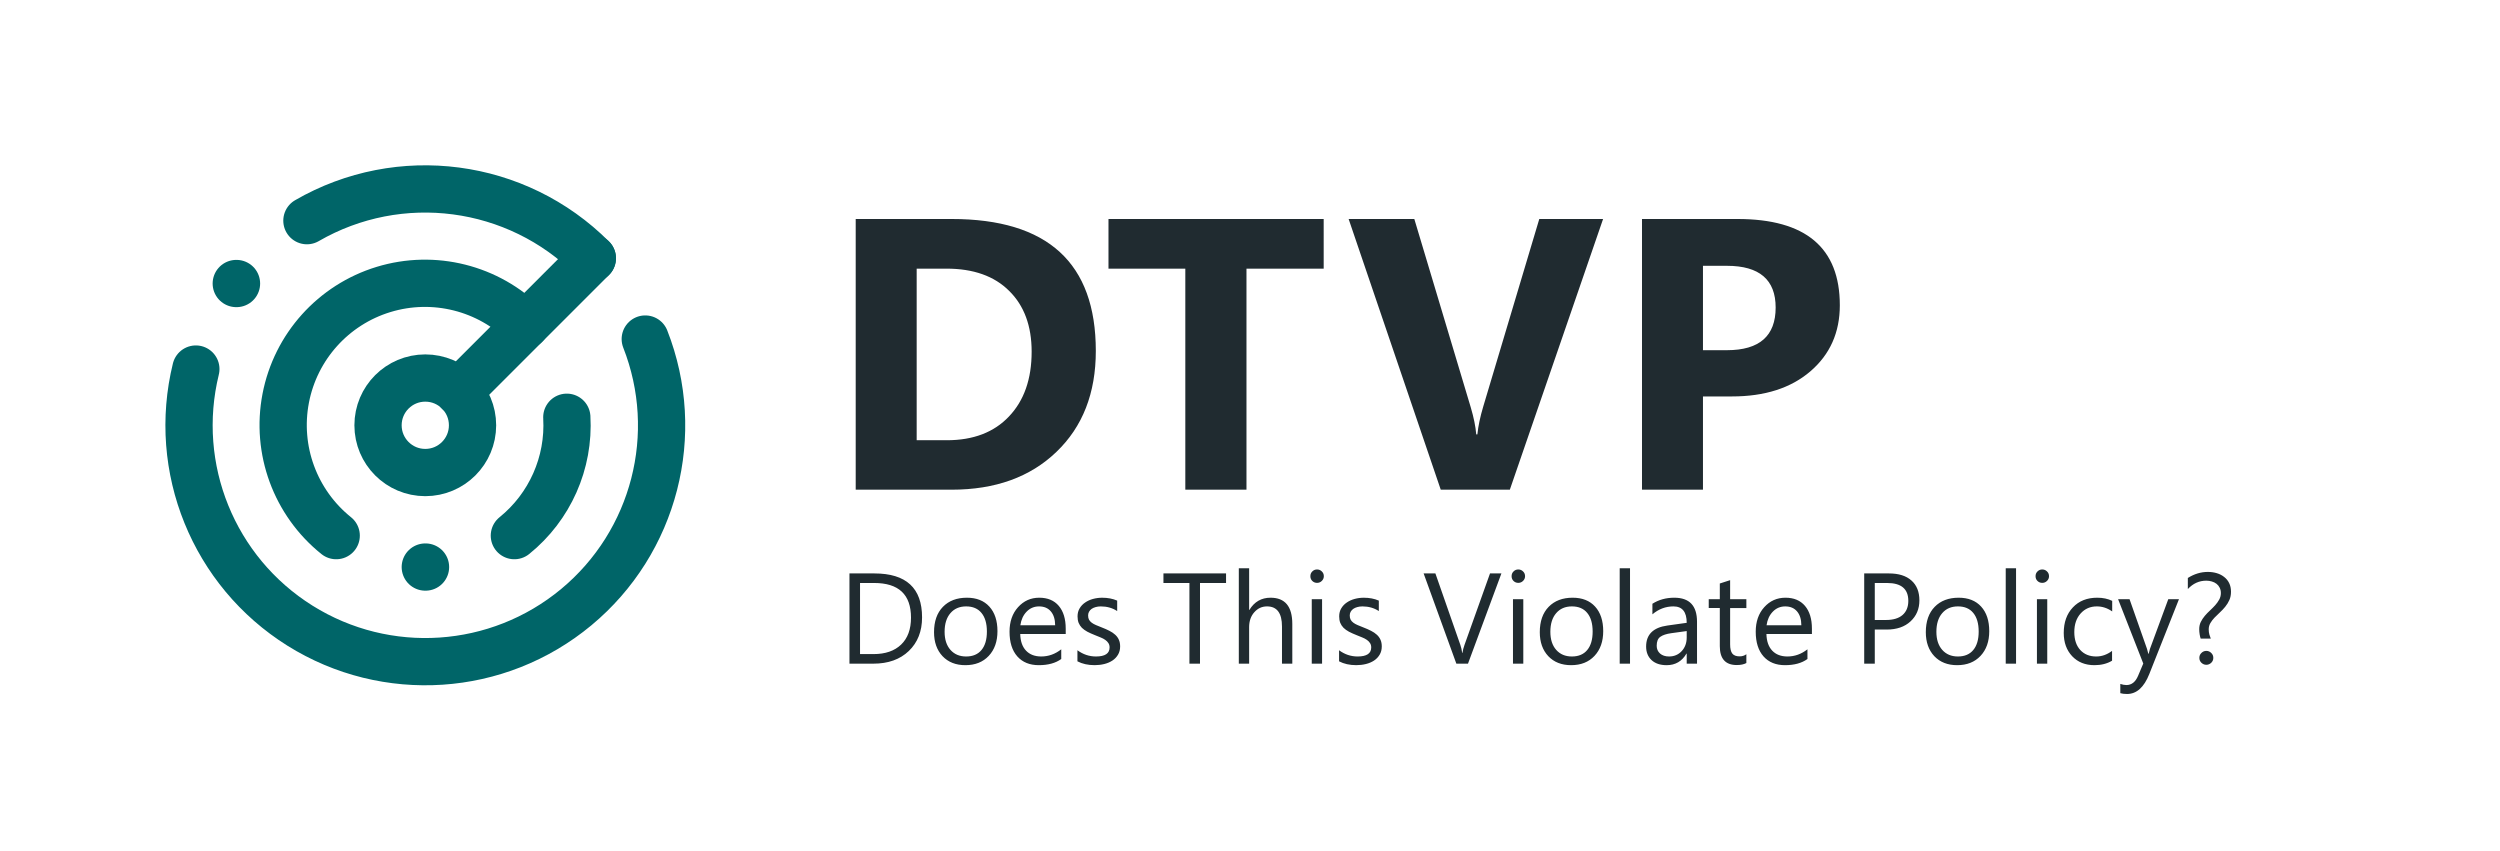
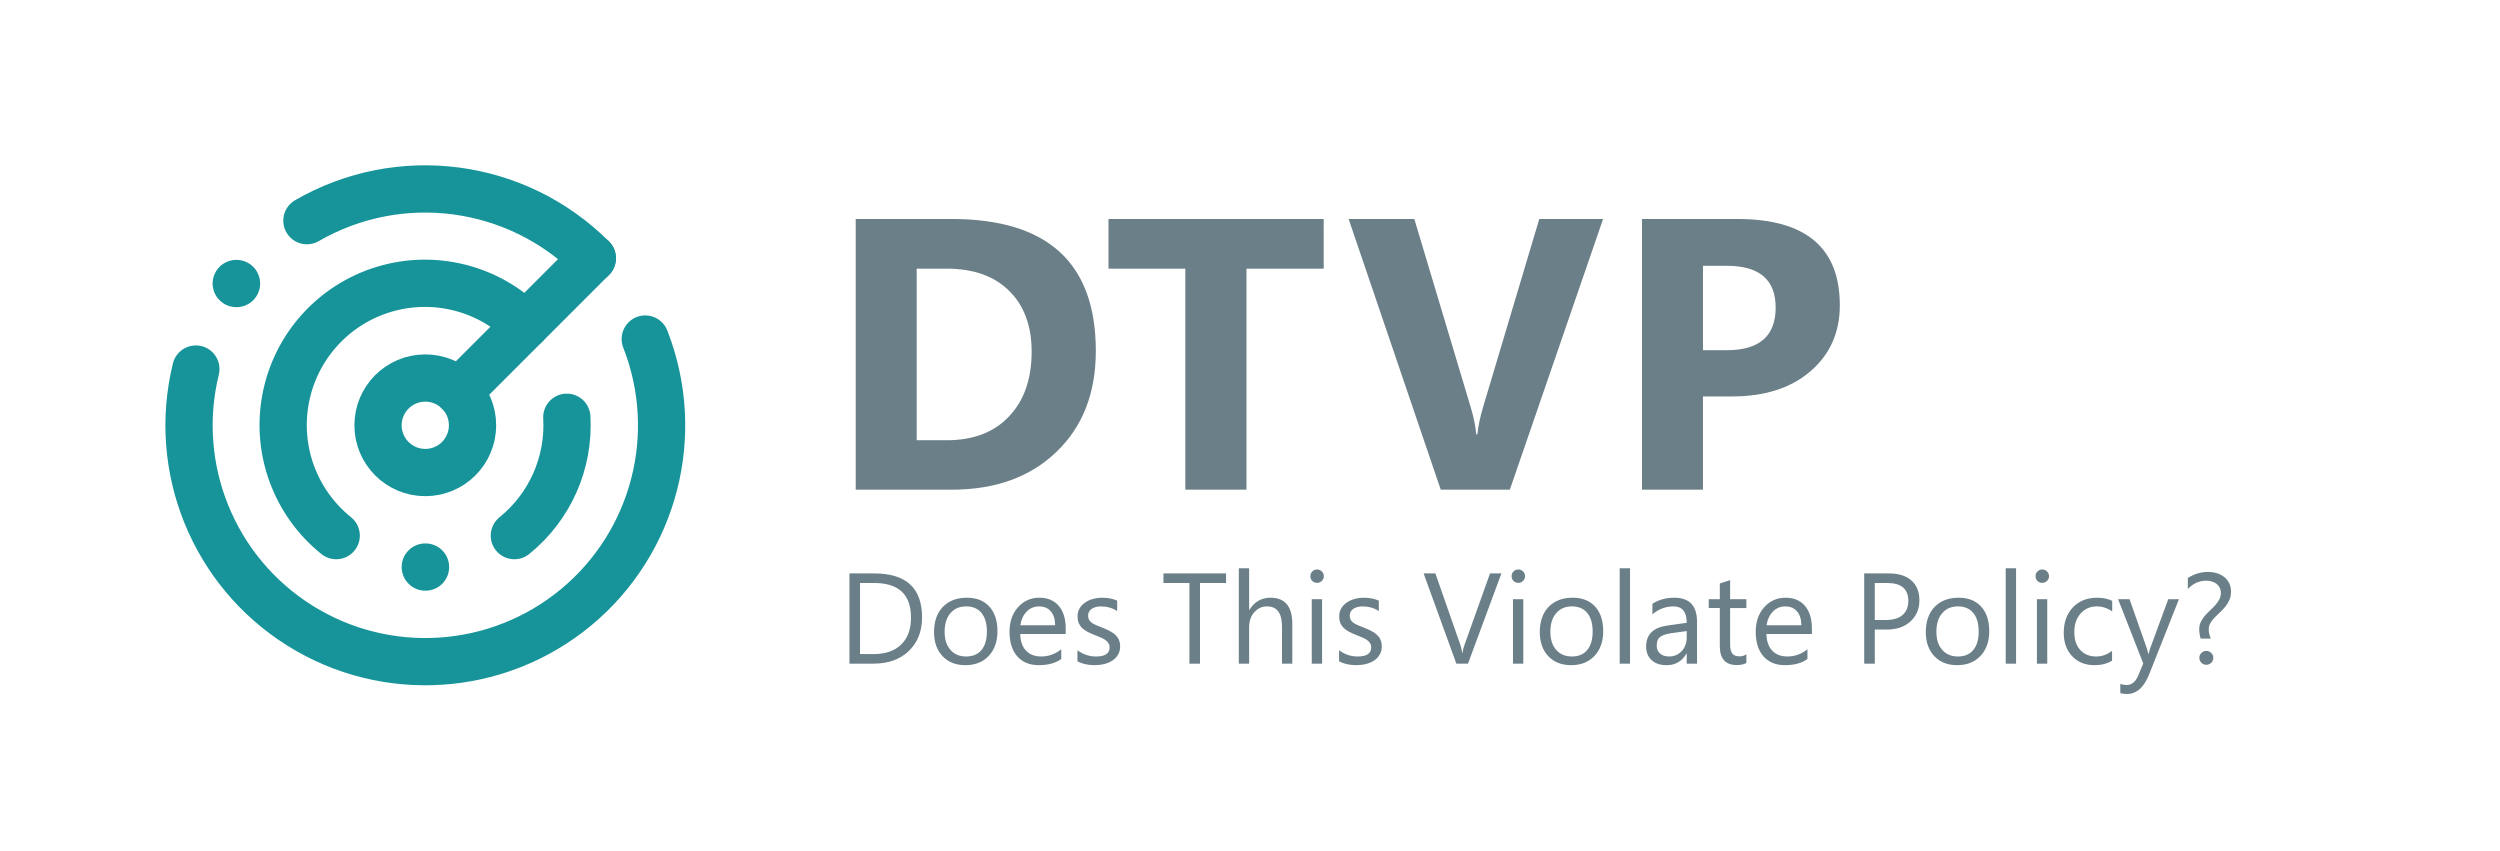
<svg xmlns="http://www.w3.org/2000/svg" width="388" height="132" viewBox="0 0 388 132" role="img" aria-labelledby="title" version="1.1" id="svg8">
  <defs id="defs8" />
-   <g id="radar" transform="translate(22 22) scale(3.667)" fill="none" stroke="#006568" stroke-width="2" stroke-linecap="round" stroke-linejoin="round">
+   <g id="radar" transform="translate(22 22) scale(3.667)" fill="none" stroke="#169499" stroke-width="2" stroke-linecap="round" stroke-linejoin="round">
    <path d="M19.07 4.93A10 10 0 0 0 6.99 3.34" id="path1" />
    <path d="M4 6h.01" id="path2" />
    <path d="M2.29 9.62A10 10 0 1 0 21.31 8.35" id="path3" />
    <path d="M16.24 7.76A6 6 0 1 0 8.23 16.67" id="path4" />
    <path d="M12 18h.01" id="path5" />
    <path d="M17.99 11.66A6 6 0 0 1 15.77 16.67" id="path6" />
    <circle cx="12" cy="12" r="2" id="circle6" />
    <path d="m13.41 10.59 5.66-5.66" id="path7" />
  </g>
-   <g fill="#202B30" font-family="Segoe UI, sans-serif" id="g8">
+   <g fill="#6B7F88" font-family="Segoe UI, sans-serif" id="g8">
    <path d="M 132.805,76 V 33.988 h 14.883 q 22.383,0 22.383,20.479 0,9.814 -6.123,15.674 Q 157.854,76 147.688,76 Z m 9.463,-34.307 v 26.631 h 4.688 q 6.152,0 9.639,-3.691 3.516,-3.691 3.516,-10.049 0,-6.006 -3.486,-9.434 -3.457,-3.457 -9.727,-3.457 z m 63.168,0 H 193.453 V 76 h -9.492 V 41.693 h -11.924 v -7.705 h 33.398 z M 248.799,33.988 234.326,76 H 223.604 L 209.307,33.988 h 10.195 l 8.76,29.238 q 0.703,2.373 0.85,4.189 h 0.176 q 0.205,-1.963 0.908,-4.307 l 8.701,-29.121 z m 15.502,27.539 V 76 h -9.463 V 33.988 h 14.824 q 15.879,0 15.879,13.389 0,6.328 -4.57,10.254 -4.541,3.896 -12.158,3.896 z m 0,-20.273 v 13.096 h 3.721 q 7.559,0 7.559,-6.621 0,-6.475 -7.559,-6.475 z" id="text7" style="font-weight:700;font-size:60px;letter-spacing:1" aria-label="DTVP" />
    <path d="M 131.836,103 V 88.996 h 3.867 q 7.402,0 7.402,6.826 0,3.242 -2.061,5.215 Q 138.994,103 135.547,103 Z m 1.641,-12.52 v 11.035 h 2.09 q 2.754,0 4.287,-1.475 1.533,-1.475 1.533,-4.18 0,-5.381 -5.723,-5.381 z m 16.348,12.754 q -2.217,0 -3.545,-1.396 -1.318,-1.406 -1.318,-3.721 0,-2.52 1.377,-3.936 1.377,-1.416 3.721,-1.416 2.236,0 3.486,1.377 1.26,1.377 1.26,3.818 0,2.393 -1.357,3.838 -1.348,1.436 -3.623,1.436 z m 0.117,-9.121 q -1.543,0 -2.441,1.055 -0.898,1.045 -0.898,2.891 0,1.777 0.908,2.803 0.908,1.025 2.432,1.025 1.553,0 2.383,-1.006 0.84,-1.006 0.84,-2.861 0,-1.875 -0.84,-2.891 -0.83,-1.016 -2.383,-1.016 z m 15.459,4.287 h -7.061 q 0.039,1.67 0.898,2.578 0.859,0.908 2.363,0.908 1.689,0 3.105,-1.113 v 1.504 q -1.318,0.957 -3.486,0.957 -2.119,0 -3.33,-1.357 -1.211,-1.367 -1.211,-3.838 0,-2.334 1.318,-3.799 1.328,-1.475 3.291,-1.475 1.963,0 3.037,1.27 1.074,1.27 1.074,3.525 z m -1.641,-1.357 q -0.01,-1.387 -0.674,-2.158 -0.654,-0.771 -1.826,-0.771 -1.133,0 -1.924,0.811 -0.791,0.811 -0.977,2.119 z m 3.457,5.596 v -1.719 q 1.309,0.967 2.881,0.967 2.109,0 2.109,-1.406 0,-0.4 -0.186,-0.674 -0.176,-0.283 -0.488,-0.498 -0.303,-0.215 -0.723,-0.381 -0.41,-0.176 -0.889,-0.361 -0.664,-0.264 -1.172,-0.527 -0.498,-0.273 -0.84,-0.605 -0.332,-0.342 -0.508,-0.771 -0.166,-0.43 -0.166,-1.006 0,-0.703 0.322,-1.24 0.322,-0.547 0.859,-0.908 0.537,-0.371 1.221,-0.557 0.693,-0.186 1.426,-0.186 1.299,0 2.324,0.449 v 1.621 q -1.104,-0.723 -2.539,-0.723 -0.449,0 -0.811,0.107 -0.361,0.098 -0.625,0.283 -0.254,0.186 -0.4,0.449 -0.137,0.254 -0.137,0.566 0,0.391 0.137,0.654 0.146,0.264 0.42,0.469 0.273,0.205 0.664,0.371 0.391,0.166 0.889,0.361 0.664,0.254 1.191,0.527 0.527,0.264 0.898,0.605 0.371,0.332 0.566,0.771 0.205,0.439 0.205,1.045 0,0.742 -0.332,1.289 -0.322,0.547 -0.869,0.908 -0.547,0.361 -1.26,0.537 -0.713,0.176 -1.494,0.176 -1.543,0 -2.676,-0.596 z m 23.066,-12.158 h -4.043 V 103 h -1.641 V 90.48 h -4.033 v -1.484 h 9.717 z M 200.566,103 h -1.602 v -5.762 q 0,-3.125 -2.324,-3.125 -1.172,0 -1.973,0.908 -0.801,0.898 -0.801,2.314 V 103 h -1.602 V 88.195 h 1.602 v 6.465 h 0.039 q 1.152,-1.895 3.281,-1.895 3.379,0 3.379,4.072 z m 3.838,-12.539 q -0.43,0 -0.732,-0.293 -0.303,-0.293 -0.303,-0.742 0,-0.449 0.303,-0.742 0.303,-0.303 0.732,-0.303 0.439,0 0.742,0.303 0.312,0.293 0.312,0.742 0,0.43 -0.312,0.732 -0.303,0.303 -0.742,0.303 z M 205.186,103 h -1.602 V 93 h 1.602 z m 2.637,-0.361 v -1.719 q 1.309,0.967 2.881,0.967 2.109,0 2.109,-1.406 0,-0.4 -0.186,-0.674 -0.176,-0.283 -0.488,-0.498 -0.303,-0.215 -0.723,-0.381 -0.41,-0.176 -0.889,-0.361 -0.664,-0.264 -1.172,-0.527 -0.498,-0.273 -0.84,-0.605 -0.332,-0.342 -0.508,-0.771 -0.166,-0.43 -0.166,-1.006 0,-0.703 0.322,-1.24 0.322,-0.547 0.859,-0.908 0.537,-0.371 1.221,-0.557 0.693,-0.186 1.426,-0.186 1.299,0 2.324,0.449 v 1.621 q -1.104,-0.723 -2.539,-0.723 -0.449,0 -0.811,0.107 -0.361,0.098 -0.625,0.283 -0.254,0.186 -0.4,0.449 -0.137,0.254 -0.137,0.566 0,0.391 0.137,0.654 0.146,0.264 0.42,0.469 0.273,0.205 0.664,0.371 0.391,0.166 0.889,0.361 0.664,0.254 1.191,0.527 0.527,0.264 0.898,0.605 0.371,0.332 0.566,0.771 0.205,0.439 0.205,1.045 0,0.742 -0.332,1.289 -0.322,0.547 -0.869,0.908 -0.547,0.361 -1.26,0.537 -0.713,0.176 -1.494,0.176 -1.543,0 -2.676,-0.596 z M 233.018,88.996 227.832,103 h -1.807 l -5.078,-14.004 h 1.826 l 3.877,11.104 q 0.186,0.537 0.283,1.24 h 0.039 q 0.078,-0.586 0.322,-1.26 L 231.25,88.996 Z m 2.617,1.465 q -0.43,0 -0.732,-0.293 -0.303,-0.293 -0.303,-0.742 0,-0.449 0.303,-0.742 0.303,-0.303 0.732,-0.303 0.439,0 0.742,0.303 0.312,0.293 0.312,0.742 0,0.43 -0.312,0.732 -0.303,0.303 -0.742,0.303 z M 236.416,103 h -1.602 V 93 h 1.602 z m 7.422,0.234 q -2.217,0 -3.545,-1.396 -1.318,-1.406 -1.318,-3.721 0,-2.52 1.377,-3.936 1.377,-1.416 3.721,-1.416 2.236,0 3.486,1.377 1.26,1.377 1.26,3.818 0,2.393 -1.357,3.838 -1.348,1.436 -3.623,1.436 z m 0.117,-9.121 q -1.543,0 -2.441,1.055 -0.898,1.045 -0.898,2.891 0,1.777 0.908,2.803 0.908,1.025 2.432,1.025 1.553,0 2.383,-1.006 0.84,-1.006 0.84,-2.861 0,-1.875 -0.84,-2.891 -0.83,-1.016 -2.383,-1.016 z M 252.979,103 h -1.602 V 88.195 h 1.602 z m 10.4,0 h -1.602 v -1.562 h -0.039 q -1.045,1.797 -3.076,1.797 -1.494,0 -2.344,-0.791 -0.84,-0.791 -0.84,-2.1 0,-2.803 3.301,-3.262 l 2.998,-0.42 q 0,-2.549 -2.061,-2.549 -1.807,0 -3.262,1.23 v -1.641 q 1.475,-0.938 3.398,-0.938 3.525,0 3.525,3.73 z m -1.602,-5.059 -2.412,0.332 q -1.113,0.156 -1.68,0.557 -0.566,0.391 -0.566,1.396 0,0.732 0.518,1.201 0.527,0.459 1.396,0.459 1.191,0 1.963,-0.83 0.781,-0.84 0.781,-2.119 z m 9.258,4.961 q -0.566,0.312 -1.494,0.312 -2.627,0 -2.627,-2.93 v -5.918 h -1.719 V 93 h 1.719 v -2.441 l 1.602,-0.518 V 93 h 2.52 v 1.367 h -2.52 v 5.635 q 0,1.006 0.342,1.436 0.342,0.43 1.133,0.43 0.605,0 1.045,-0.332 z m 10.176,-4.502 h -7.061 q 0.039,1.67 0.898,2.578 0.859,0.908 2.363,0.908 1.689,0 3.105,-1.113 v 1.504 q -1.318,0.957 -3.486,0.957 -2.119,0 -3.33,-1.357 -1.211,-1.367 -1.211,-3.838 0,-2.334 1.318,-3.799 1.328,-1.475 3.291,-1.475 1.963,0 3.037,1.27 1.074,1.27 1.074,3.525 z m -1.641,-1.357 q -0.01,-1.387 -0.674,-2.158 -0.654,-0.771 -1.826,-0.771 -1.133,0 -1.924,0.811 -0.791,0.811 -0.977,2.119 z m 11.396,0.664 V 103 h -1.641 V 88.996 h 3.848 q 2.246,0 3.477,1.094 1.24,1.094 1.24,3.086 0,1.992 -1.377,3.262 -1.367,1.27 -3.701,1.27 z m 0,-7.227 v 5.742 h 1.719 q 1.699,0 2.588,-0.771 0.898,-0.781 0.898,-2.197 0,-2.773 -3.281,-2.773 z M 303.75,103.234 q -2.217,0 -3.545,-1.396 -1.318,-1.406 -1.318,-3.721 0,-2.52 1.377,-3.936 1.377,-1.416 3.721,-1.416 2.236,0 3.486,1.377 1.26,1.377 1.26,3.818 0,2.393 -1.357,3.838 -1.348,1.436 -3.623,1.436 z m 0.117,-9.121 q -1.543,0 -2.441,1.055 -0.898,1.045 -0.898,2.891 0,1.777 0.908,2.803 0.908,1.025 2.432,1.025 1.553,0 2.383,-1.006 0.84,-1.006 0.84,-2.861 0,-1.875 -0.84,-2.891 -0.83,-1.016 -2.383,-1.016 z M 312.891,103 h -1.602 V 88.195 h 1.602 z m 4.062,-12.539 q -0.43,0 -0.732,-0.293 -0.303,-0.293 -0.303,-0.742 0,-0.449 0.303,-0.742 0.303,-0.303 0.732,-0.303 0.439,0 0.742,0.303 0.312,0.293 0.312,0.742 0,0.43 -0.312,0.732 -0.303,0.303 -0.742,0.303 z M 317.734,103 h -1.602 V 93 h 1.602 z m 10.059,-0.459 q -1.152,0.693 -2.734,0.693 -2.139,0 -3.457,-1.387 -1.309,-1.396 -1.309,-3.613 0,-2.471 1.416,-3.965 1.416,-1.504 3.779,-1.504 1.318,0 2.324,0.488 v 1.641 q -1.113,-0.781 -2.383,-0.781 -1.533,0 -2.52,1.104 -0.977,1.094 -0.977,2.881 0,1.758 0.918,2.773 0.928,1.016 2.48,1.016 1.309,0 2.461,-0.869 z M 338.174,93 l -4.6,11.602 q -1.23,3.105 -3.457,3.105 -0.625,0 -1.045,-0.127 v -1.436 q 0.518,0.176 0.947,0.176 1.211,0 1.816,-1.445 l 0.801,-1.895 L 328.73,93 h 1.777 l 2.705,7.695 q 0.049,0.146 0.205,0.762 h 0.059 q 0.049,-0.234 0.195,-0.742 L 336.514,93 Z m 3.369,6.113 q -0.088,-0.254 -0.156,-0.654 -0.068,-0.41 -0.068,-0.811 0,-0.625 0.244,-1.123 0.254,-0.508 0.625,-0.947 0.371,-0.439 0.811,-0.84 0.439,-0.41 0.811,-0.82 0.371,-0.42 0.615,-0.869 0.254,-0.459 0.254,-1.006 0,-0.469 -0.186,-0.83 -0.176,-0.361 -0.488,-0.605 -0.312,-0.244 -0.723,-0.361 -0.41,-0.127 -0.869,-0.127 -1.65,0 -2.861,1.299 v -1.719 q 1.494,-0.938 3.096,-0.938 0.742,0 1.396,0.195 0.654,0.195 1.143,0.586 0.498,0.381 0.781,0.957 0.283,0.576 0.283,1.338 0,0.723 -0.254,1.289 -0.254,0.566 -0.645,1.045 -0.381,0.469 -0.83,0.879 -0.449,0.41 -0.84,0.82 -0.381,0.4 -0.635,0.84 -0.254,0.439 -0.254,0.967 0,0.449 0.107,0.82 0.107,0.361 0.215,0.615 z m 0.879,4.062 q -0.43,0 -0.762,-0.312 -0.322,-0.312 -0.322,-0.762 0,-0.459 0.322,-0.762 0.322,-0.322 0.762,-0.322 0.439,0 0.762,0.322 0.322,0.303 0.322,0.762 0,0.449 -0.322,0.762 -0.332,0.312 -0.762,0.312 z" id="text8" style="font-weight:500;font-size:20px" aria-label="Does This Violate Policy?" />
  </g>
</svg>
